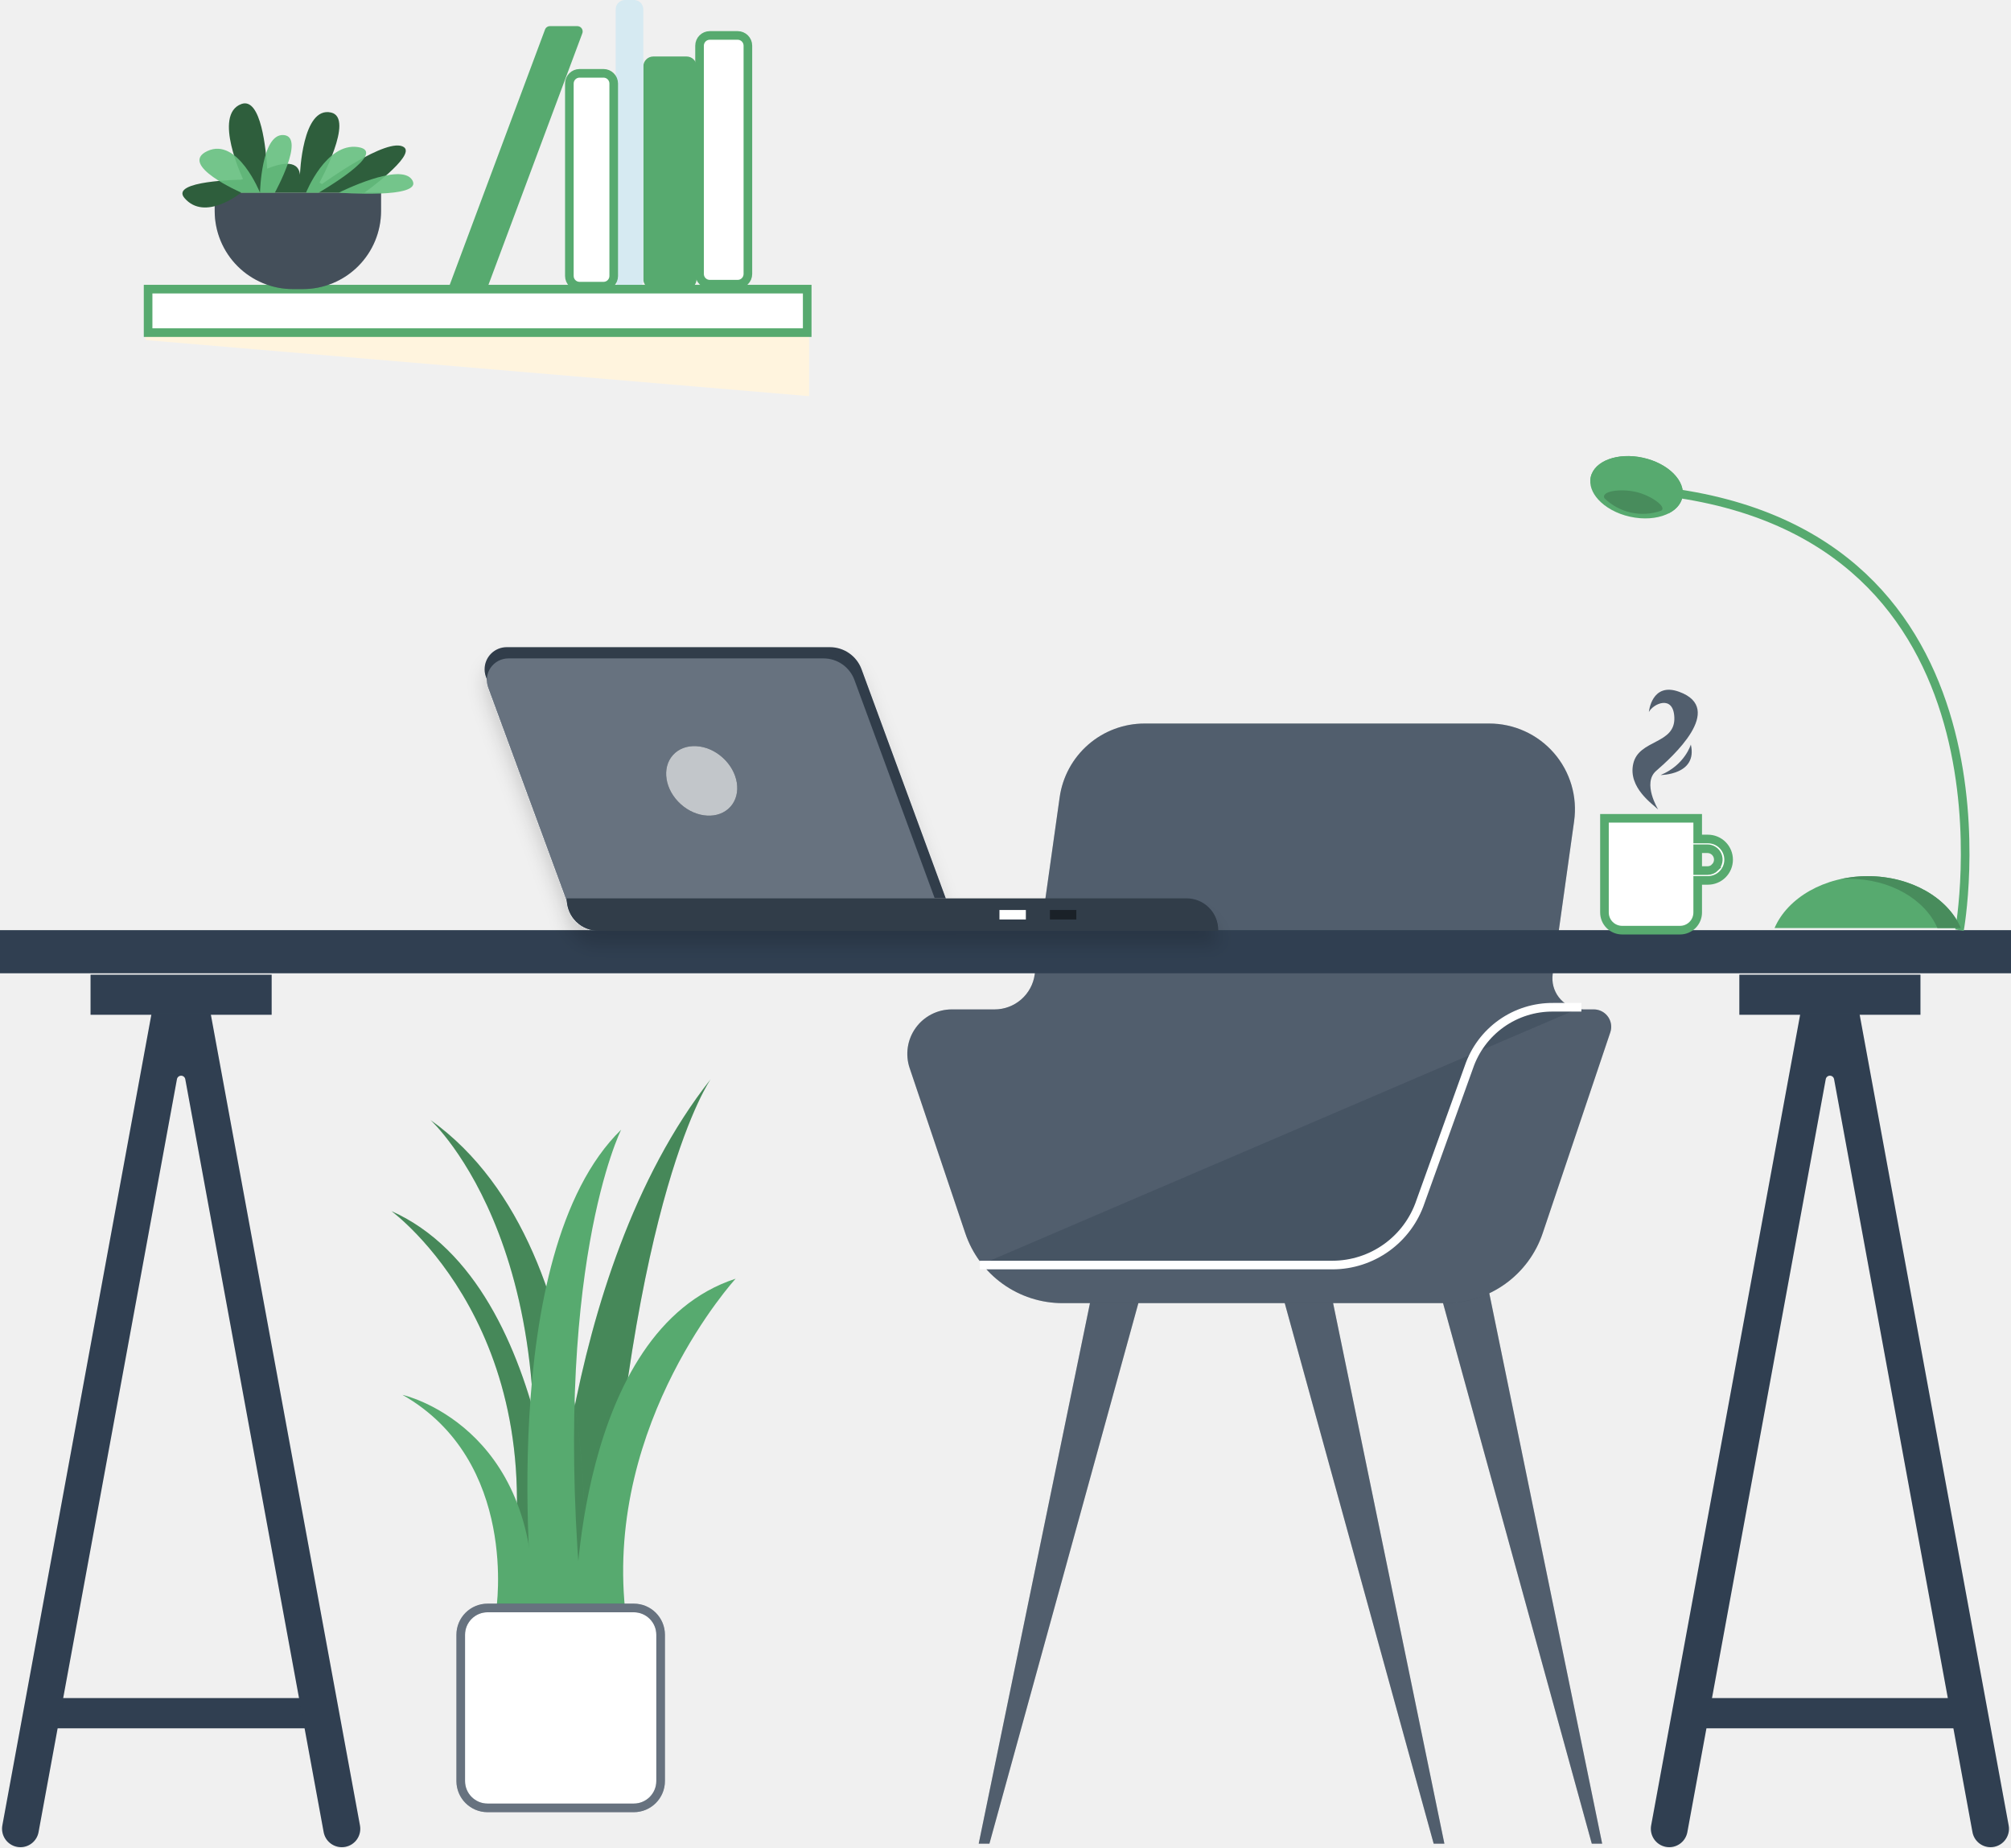
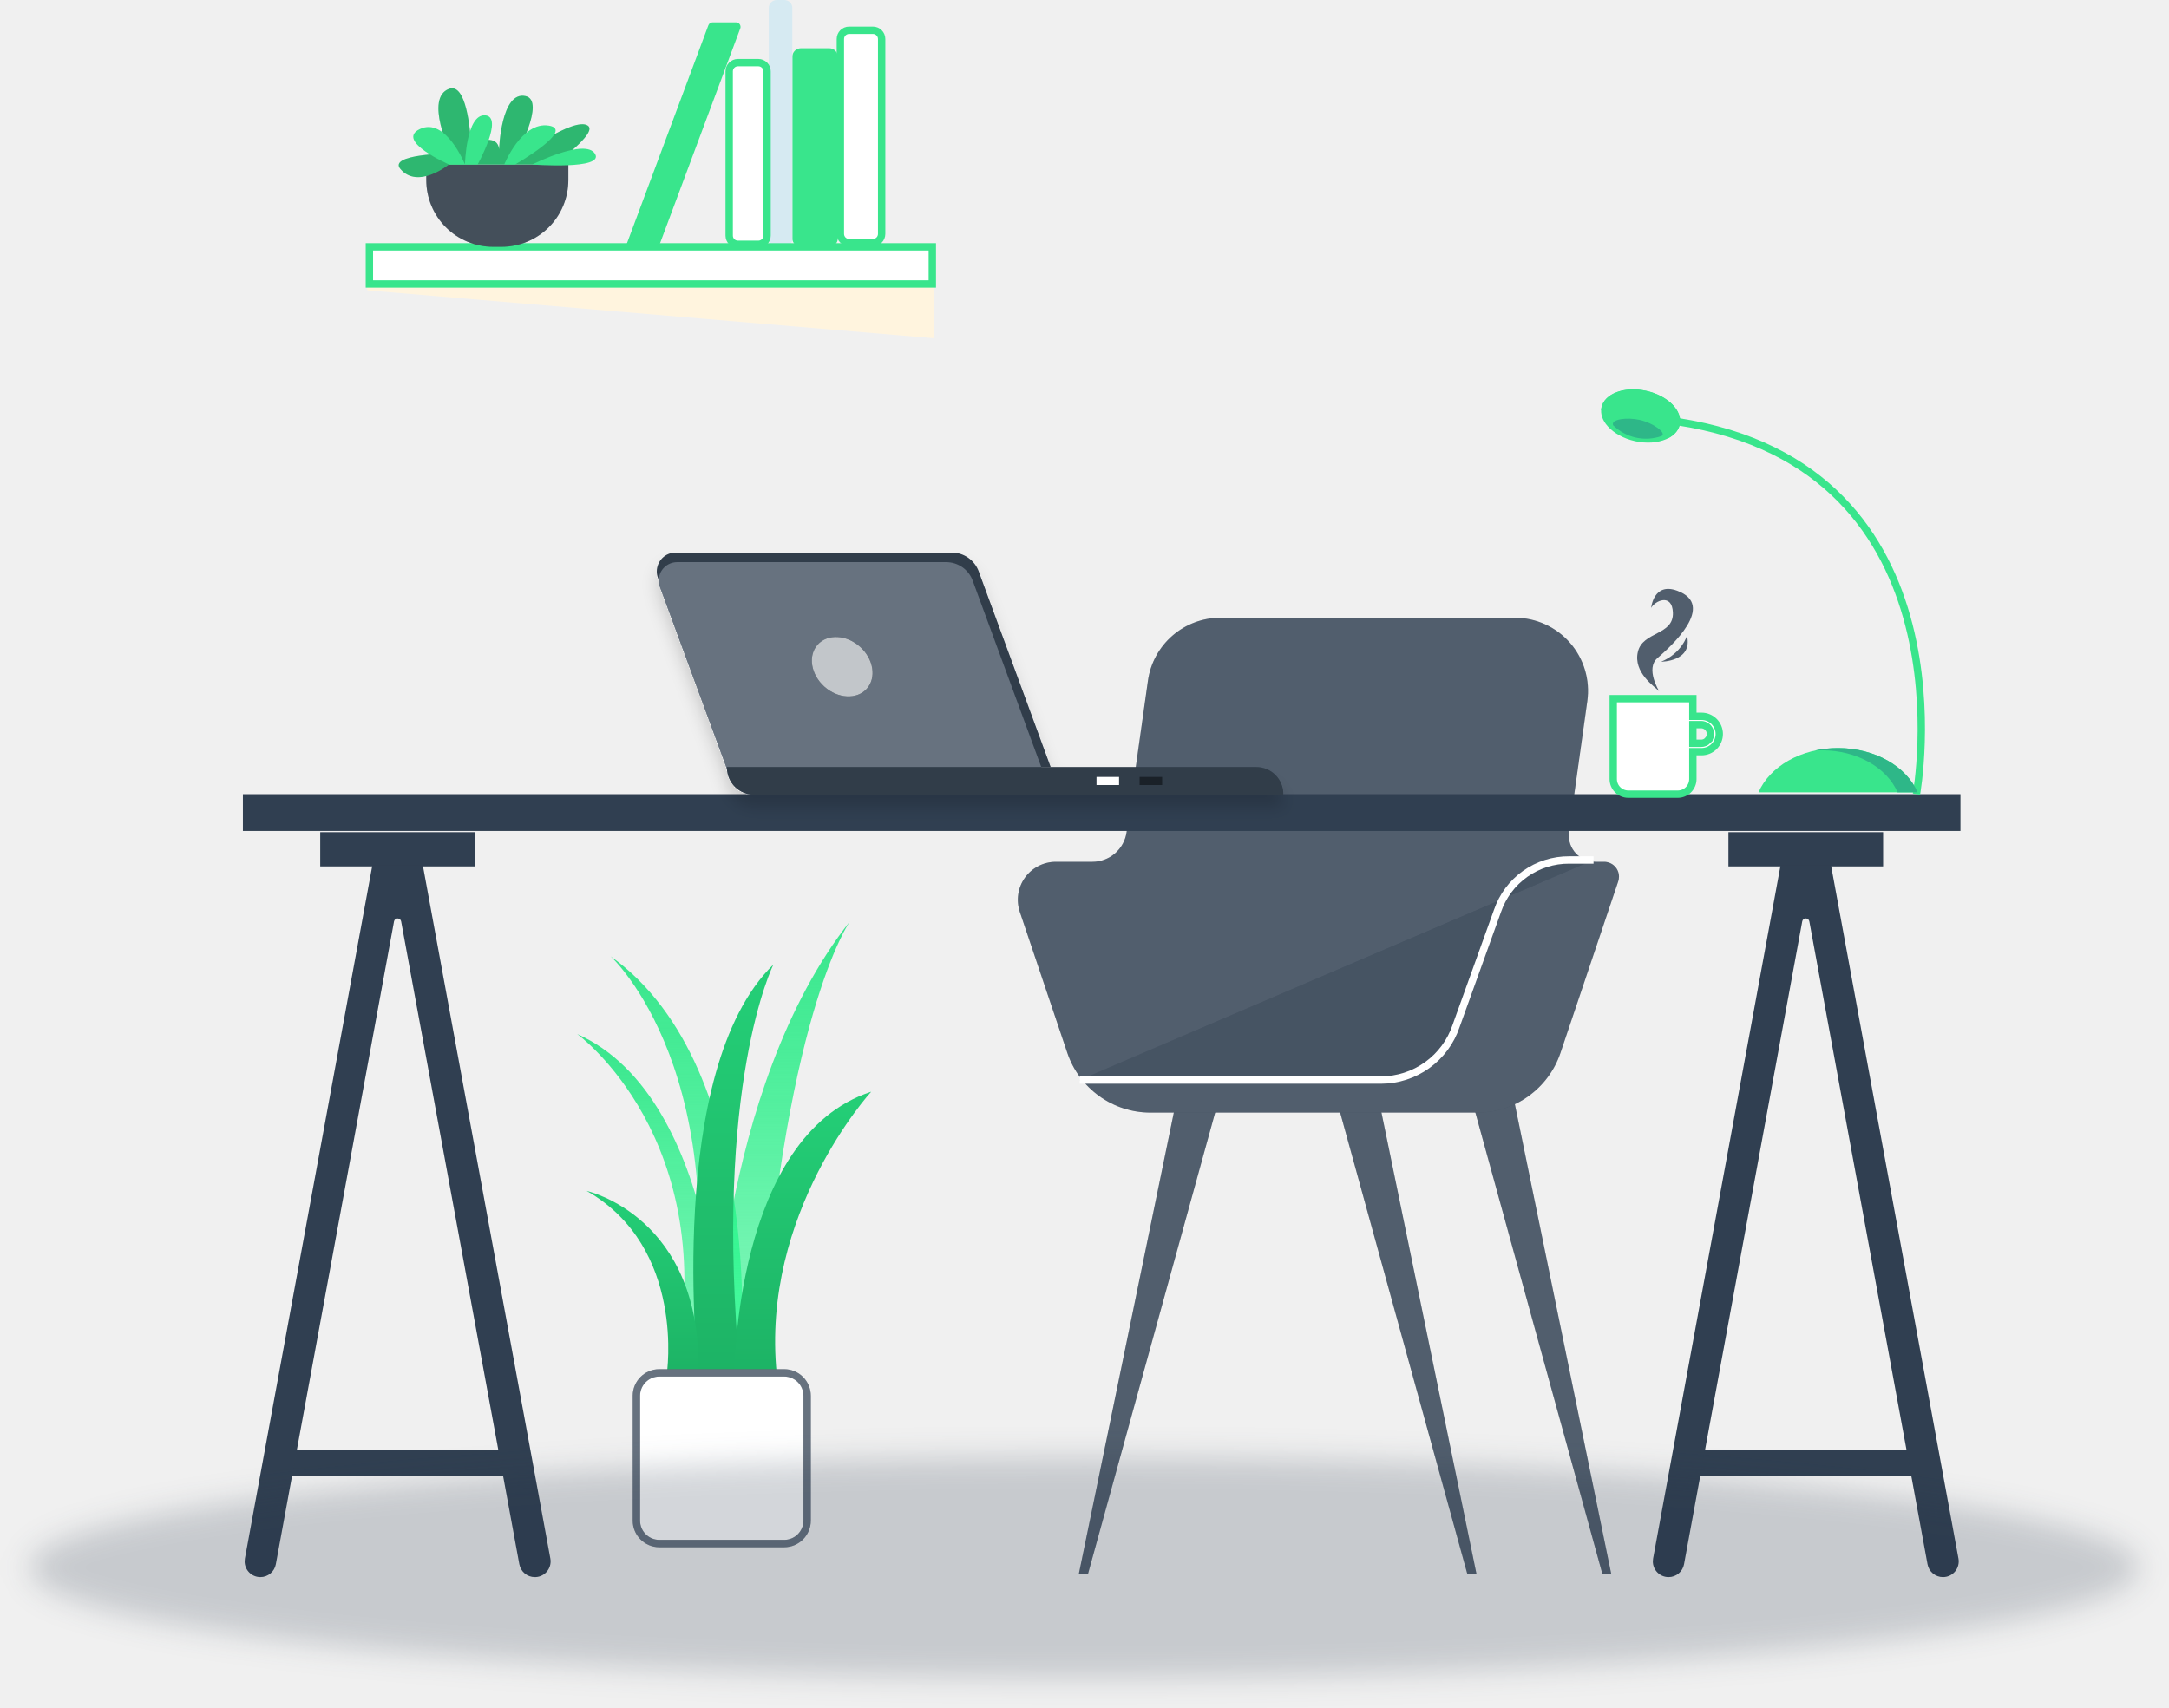
- <svg xmlns="http://www.w3.org/2000/svg" width="700" height="643" viewBox="0 0 700 643" fill="none">
-   <g clip-path="url(#clip0_390_1839)">
-     <path d="M379.66 452.296L340.678 641.642H344.407L396.574 452.345" fill="#263648" />
-     <path d="M379.66 452.296L340.678 641.642H344.407L396.574 452.345" fill="white" fill-opacity="0.2" />
-     <path d="M517.932 447.827L557.688 641.642H554.077L501.958 452.262" fill="#263648" />
-     <path d="M517.932 447.827L557.688 641.642H554.077L501.958 452.262" fill="white" fill-opacity="0.2" />
-     <path d="M463.78 452.296L502.768 641.642H499.039L446.873 452.345" fill="#263648" />
-     <path d="M463.78 452.296L502.768 641.642H499.039L446.873 452.345" fill="white" fill-opacity="0.2" />
-     <path d="M560.504 359.335L536.983 429.205C534.593 436.299 530.035 442.464 523.953 446.829C517.871 451.194 510.572 453.54 503.086 453.534H369.899C362.413 453.54 355.114 451.194 349.032 446.829C342.95 442.464 338.392 436.299 336.002 429.205L316.632 371.704C315.85 369.378 315.632 366.899 315.997 364.472C316.362 362.045 317.299 359.739 318.731 357.746C320.164 355.753 322.049 354.129 324.233 353.009C326.417 351.889 328.836 351.304 331.291 351.304H346.206C349.604 351.304 352.888 350.076 355.453 347.846C358.019 345.617 359.692 342.536 360.166 339.17L368.854 277.492C369.855 270.368 373.396 263.847 378.826 259.128C384.255 254.409 391.207 251.811 398.4 251.813H518.374C522.644 251.811 526.863 252.725 530.749 254.494C534.634 256.263 538.094 258.846 540.896 262.067C543.697 265.288 545.775 269.073 546.988 273.166C548.201 277.26 548.521 281.565 547.927 285.793L540.47 339.011C540.076 341.849 540.825 344.728 542.553 347.014C544.281 349.3 546.846 350.806 549.684 351.2C550.175 351.269 550.669 351.304 551.165 351.304H554.762C555.557 351.301 556.344 351.455 557.08 351.757C557.815 352.058 558.484 352.502 559.048 353.062C559.612 353.622 560.06 354.288 560.367 355.021C560.674 355.755 560.833 356.541 560.836 357.336C560.836 358.016 560.724 358.692 560.504 359.335Z" fill="#263648" />
-     <path d="M560.504 359.335L536.983 429.205C534.593 436.299 530.035 442.464 523.953 446.829C517.871 451.194 510.572 453.54 503.086 453.534H369.899C362.413 453.54 355.114 451.194 349.032 446.829C342.95 442.464 338.392 436.299 336.002 429.205L316.632 371.704C315.85 369.378 315.632 366.899 315.997 364.472C316.362 362.045 317.299 359.739 318.731 357.746C320.164 355.753 322.049 354.129 324.233 353.009C326.417 351.889 328.836 351.304 331.291 351.304H346.206C349.604 351.304 352.888 350.076 355.453 347.846C358.019 345.617 359.692 342.536 360.166 339.17L368.854 277.492C369.855 270.368 373.396 263.847 378.826 259.128C384.255 254.409 391.207 251.811 398.4 251.813H518.374C522.644 251.811 526.863 252.725 530.749 254.494C534.634 256.263 538.094 258.846 540.896 262.067C543.697 265.288 545.775 269.073 546.988 273.166C548.201 277.26 548.521 281.565 547.927 285.793L540.47 339.011C540.076 341.849 540.825 344.728 542.553 347.014C544.281 349.3 546.846 350.806 549.684 351.2C550.175 351.269 550.669 351.304 551.165 351.304H554.762C555.557 351.301 556.344 351.455 557.08 351.757C557.815 352.058 558.484 352.502 559.048 353.062C559.612 353.622 560.06 354.288 560.367 355.021C560.674 355.755 560.833 356.541 560.836 357.336C560.836 358.016 560.724 358.692 560.504 359.335Z" fill="white" fill-opacity="0.2" />
-     <path d="M550.459 350.557H540.601C534.154 350.506 527.855 352.487 522.597 356.218C517.34 359.95 513.391 365.242 511.311 371.345L494.446 418.219C492.287 424.64 488.169 430.221 482.672 434.177C477.174 438.134 470.574 440.266 463.8 440.273H341.059" fill="#263648" />
-     <path d="M550.459 350.557H540.601C534.154 350.506 527.855 352.487 522.597 356.218C517.34 359.95 513.391 365.242 511.311 371.345L494.446 418.219C492.287 424.64 488.169 430.221 482.672 434.177C477.174 438.134 470.574 440.266 463.8 440.273H341.059" fill="white" fill-opacity="0.15" />
-     <path d="M550.459 350.557H540.601C534.154 350.506 527.855 352.487 522.597 356.218C517.34 359.95 513.391 365.242 511.311 371.345L494.446 418.219C492.287 424.64 488.169 430.221 482.672 434.177C477.174 438.134 470.574 440.266 463.8 440.273H341.059" stroke="white" stroke-width="3" stroke-miterlimit="10" />
-     <path d="M700 323.723H0V338.727H700V323.723Z" fill="#263648" />
-     <path d="M700 323.723H0V338.727H700V323.723Z" fill="white" fill-opacity="0.05" />
-     <path d="M680.609 590.983H593.446V601.505H680.609V590.983Z" fill="#263648" />
-     <path d="M680.609 590.983H593.446V601.505H680.609V590.983Z" fill="white" fill-opacity="0.05" />
-     <path d="M668.483 339.226H605.441V353.172H668.483V339.226Z" fill="#263648" />
-     <path d="M668.483 339.226H605.441V353.172H668.483V339.226Z" fill="white" fill-opacity="0.05" />
-     <path d="M692.889 642.88C691.39 642.882 689.937 642.357 688.786 641.397C687.634 640.438 686.856 639.104 686.587 637.63L638.411 375.558C638.346 375.223 638.165 374.921 637.902 374.704C637.638 374.487 637.307 374.368 636.966 374.368C636.624 374.368 636.293 374.487 636.03 374.704C635.766 374.921 635.586 375.223 635.52 375.558L587.345 637.63C587.074 639.104 586.296 640.436 585.144 641.396C583.993 642.355 582.541 642.88 581.043 642.88C579.344 642.88 577.714 642.205 576.513 641.004C575.312 639.803 574.637 638.173 574.637 636.474C574.637 636.085 574.672 635.696 574.741 635.312L626.693 352.681H647.238L699.191 635.312C699.361 636.236 699.326 637.187 699.088 638.096C698.85 639.005 698.415 639.851 697.814 640.573C697.212 641.296 696.459 641.877 695.608 642.275C694.757 642.674 693.829 642.88 692.889 642.88Z" fill="#263648" />
-     <path d="M692.889 642.88C691.39 642.882 689.937 642.357 688.786 641.397C687.634 640.438 686.856 639.104 686.587 637.63L638.411 375.558C638.346 375.223 638.165 374.921 637.902 374.704C637.638 374.487 637.307 374.368 636.966 374.368C636.624 374.368 636.293 374.487 636.03 374.704C635.766 374.921 635.586 375.223 635.52 375.558L587.345 637.63C587.074 639.104 586.296 640.436 585.144 641.396C583.993 642.355 582.541 642.88 581.043 642.88C579.344 642.88 577.714 642.205 576.513 641.004C575.312 639.803 574.637 638.173 574.637 636.474C574.637 636.085 574.672 635.696 574.741 635.312L626.693 352.681H647.238L699.191 635.312C699.361 636.236 699.326 637.187 699.088 638.096C698.85 639.005 698.415 639.851 697.814 640.573C697.212 641.296 696.459 641.877 695.608 642.275C694.757 642.674 693.829 642.88 692.889 642.88Z" fill="white" fill-opacity="0.05" />
-     <path d="M106.685 590.983H19.522V601.505H106.685V590.983Z" fill="#263648" />
-     <path d="M106.685 590.983H19.522V601.505H106.685V590.983Z" fill="white" fill-opacity="0.05" />
-     <path d="M94.559 339.226H31.517V353.172H94.559V339.226Z" fill="#263648" />
-     <path d="M94.559 339.226H31.517V353.172H94.559V339.226Z" fill="white" fill-opacity="0.05" />
-     <path d="M118.965 642.88C117.466 642.88 116.014 642.355 114.863 641.396C113.711 640.436 112.933 639.104 112.662 637.63L64.487 375.565C64.421 375.229 64.241 374.928 63.977 374.711C63.714 374.494 63.383 374.375 63.041 374.375C62.7 374.375 62.369 374.494 62.105 374.711C61.842 374.928 61.661 375.229 61.596 375.565L13.42 637.63C13.151 639.104 12.373 640.438 11.221 641.397C10.07 642.357 8.617 642.882 7.118 642.88C5.419 642.88 3.79 642.205 2.589 641.004C1.387 639.803 0.713 638.173 0.713 636.474C0.713 636.085 0.747 635.696 0.816 635.312L52.769 352.681H73.314L125.301 635.312C125.454 636.14 125.442 636.989 125.267 637.813C125.091 638.636 124.755 639.416 124.278 640.109C123.801 640.803 123.191 641.395 122.485 641.853C121.779 642.31 120.989 642.624 120.161 642.776C119.766 642.846 119.366 642.88 118.965 642.88Z" fill="#263648" />
-     <path d="M118.965 642.88C117.466 642.88 116.014 642.355 114.863 641.396C113.711 640.436 112.933 639.104 112.662 637.63L64.487 375.565C64.421 375.229 64.241 374.928 63.977 374.711C63.714 374.494 63.383 374.375 63.041 374.375C62.7 374.375 62.369 374.494 62.105 374.711C61.842 374.928 61.661 375.229 61.596 375.565L13.42 637.63C13.151 639.104 12.373 640.438 11.221 641.397C10.07 642.357 8.617 642.882 7.118 642.88C5.419 642.88 3.79 642.205 2.589 641.004C1.387 639.803 0.713 638.173 0.713 636.474C0.713 636.085 0.747 635.696 0.816 635.312L52.769 352.681H73.314L125.301 635.312C125.454 636.14 125.442 636.989 125.267 637.813C125.091 638.636 124.755 639.416 124.278 640.109C123.801 640.803 123.191 641.395 122.485 641.853C121.779 642.31 120.989 642.624 120.161 642.776C119.766 642.846 119.366 642.88 118.965 642.88Z" fill="white" fill-opacity="0.05" />
-     <g filter="url(#filter0_d_390_1839)">
-       <path d="M288.864 225.232H176.375C174.333 225.232 172.374 226.043 170.93 227.487C169.487 228.931 168.675 230.889 168.675 232.931C168.671 233.845 168.833 234.752 169.153 235.608L197.515 312.679H329.236L299.912 232.938C299.082 230.677 297.577 228.725 295.601 227.347C293.625 225.968 291.273 225.23 288.864 225.232Z" fill="#313D4A" />
-       <path d="M286.658 229.14H176.963C175.751 229.142 174.557 229.436 173.483 229.998C172.409 230.56 171.487 231.374 170.796 232.369C170.104 233.364 169.663 234.512 169.511 235.715C169.359 236.917 169.499 238.138 169.921 239.275L197.592 314.422H326.02L297.422 236.653C296.611 234.45 295.144 232.549 293.22 231.206C291.295 229.863 289.005 229.142 286.658 229.14Z" fill="#263648" />
-       <path d="M286.658 229.14H176.963C175.751 229.142 174.557 229.436 173.483 229.998C172.409 230.56 171.487 231.374 170.796 232.369C170.104 233.364 169.663 234.512 169.511 235.715C169.359 236.917 169.499 238.138 169.921 239.275L197.592 314.422H326.02L297.422 236.653C296.611 234.45 295.144 232.549 293.22 231.206C291.295 229.863 289.005 229.142 286.658 229.14Z" fill="white" fill-opacity="0.3" />
-       <path d="M197.246 312.658H413.031C414.478 312.657 415.911 312.942 417.249 313.495C418.586 314.048 419.801 314.858 420.825 315.881C421.849 316.904 422.662 318.118 423.216 319.455C423.771 320.791 424.057 322.224 424.058 323.671V323.969H208.314C206.866 323.974 205.431 323.695 204.091 323.145C202.751 322.596 201.533 321.789 200.505 320.769C199.477 319.748 198.66 318.536 198.101 317.2C197.542 315.864 197.251 314.432 197.246 312.984V312.658Z" fill="#152331" />
-       <path d="M197.246 312.658H413.031C414.478 312.657 415.911 312.942 417.249 313.495C418.586 314.048 419.801 314.858 420.825 315.881C421.849 316.904 422.662 318.118 423.216 319.455C423.771 320.791 424.057 322.224 424.058 323.671V323.969H208.314C206.866 323.974 205.431 323.695 204.091 323.145C202.751 322.596 201.533 321.789 200.505 320.769C199.477 319.748 198.66 318.536 198.101 317.2C197.542 315.864 197.251 314.432 197.246 312.984V312.658Z" fill="white" fill-opacity="0.12" />
-       <path d="M254.249 280.774C258.278 276.299 257.067 268.641 251.545 263.668C246.022 258.696 238.28 258.293 234.251 262.767C230.222 267.242 231.432 274.9 236.954 279.872C242.477 284.845 250.22 285.248 254.249 280.774Z" fill="#152331" />
-       <path d="M254.249 280.774C258.278 276.299 257.067 268.641 251.545 263.668C246.022 258.696 238.28 258.293 234.251 262.767C230.222 267.242 231.432 274.9 236.954 279.872C242.477 284.845 250.22 285.248 254.249 280.774Z" fill="white" fill-opacity="0.74" />
-       <path d="M357.087 316.705H347.894V320.005H357.087V316.705Z" fill="white" />
-       <path d="M374.651 316.705H365.458V320.005H374.651V316.705Z" fill="#1A2128" />
+ <svg xmlns="http://www.w3.org/2000/svg" width="884" height="696" viewBox="0 0 884 696" fill="none">
+   <g clip-path="url(#clip0_409_1664)">
+     <path d="M478.66 452.296L439.678 641.642H443.407L495.574 452.345" fill="#263648" />
+     <path d="M478.66 452.296L439.678 641.642H443.407L495.574 452.345" fill="white" fill-opacity="0.2" />
+     <path d="M616.932 447.827L656.688 641.642H653.077L600.958 452.262" fill="#263648" />
+     <path d="M616.932 447.827L656.688 641.642H653.077L600.958 452.262" fill="white" fill-opacity="0.2" />
+     <path d="M562.78 452.296L601.768 641.642H598.039L545.873 452.345" fill="#263648" />
+     <path d="M562.78 452.296L601.768 641.642H598.039L545.873 452.345" fill="white" fill-opacity="0.2" />
+     <path d="M659.504 359.335L635.983 429.205C633.593 436.299 629.035 442.464 622.953 446.829C616.871 451.194 609.572 453.54 602.086 453.534H468.899C461.413 453.54 454.114 451.194 448.032 446.829C441.95 442.464 437.392 436.299 435.002 429.205L415.632 371.704C414.85 369.378 414.632 366.899 414.997 364.472C415.362 362.045 416.299 359.739 417.731 357.746C419.164 355.753 421.049 354.129 423.233 353.009C425.417 351.889 427.836 351.304 430.291 351.304H445.206C448.604 351.304 451.888 350.076 454.453 347.846C457.019 345.617 458.692 342.536 459.166 339.17L467.854 277.492C468.855 270.368 472.396 263.847 477.826 259.128C483.255 254.409 490.207 251.811 497.4 251.813H617.374C621.644 251.811 625.863 252.725 629.749 254.494C633.634 256.263 637.094 258.846 639.896 262.067C642.697 265.288 644.775 269.073 645.988 273.166C647.201 277.26 647.521 281.565 646.927 285.793L639.47 339.011C639.076 341.849 639.825 344.728 641.553 347.014C643.281 349.3 645.846 350.806 648.684 351.2C649.175 351.269 649.669 351.304 650.165 351.304H653.762C654.557 351.301 655.344 351.455 656.08 351.757C656.815 352.058 657.484 352.502 658.048 353.062C658.612 353.622 659.06 354.288 659.367 355.021C659.674 355.755 659.833 356.541 659.836 357.336C659.836 358.016 659.724 358.692 659.504 359.335Z" fill="#263648" />
+     <path d="M659.504 359.335L635.983 429.205C633.593 436.299 629.035 442.464 622.953 446.829C616.871 451.194 609.572 453.54 602.086 453.534H468.899C461.413 453.54 454.114 451.194 448.032 446.829C441.95 442.464 437.392 436.299 435.002 429.205L415.632 371.704C414.85 369.378 414.632 366.899 414.997 364.472C415.362 362.045 416.299 359.739 417.731 357.746C419.164 355.753 421.049 354.129 423.233 353.009C425.417 351.889 427.836 351.304 430.291 351.304H445.206C448.604 351.304 451.888 350.076 454.453 347.846C457.019 345.617 458.692 342.536 459.166 339.17L467.854 277.492C468.855 270.368 472.396 263.847 477.826 259.128C483.255 254.409 490.207 251.811 497.4 251.813H617.374C621.644 251.811 625.863 252.725 629.749 254.494C633.634 256.263 637.094 258.846 639.896 262.067C642.697 265.288 644.775 269.073 645.988 273.166C647.201 277.26 647.521 281.565 646.927 285.793L639.47 339.011C639.076 341.849 639.825 344.728 641.553 347.014C643.281 349.3 645.846 350.806 648.684 351.2C649.175 351.269 649.669 351.304 650.165 351.304H653.762C654.557 351.301 655.344 351.455 656.08 351.757C656.815 352.058 657.484 352.502 658.048 353.062C658.612 353.622 659.06 354.288 659.367 355.021C659.674 355.755 659.833 356.541 659.836 357.336C659.836 358.016 659.724 358.692 659.504 359.335Z" fill="white" fill-opacity="0.2" />
+     <path d="M649.459 350.557H639.601C633.154 350.506 626.855 352.487 621.597 356.218C616.34 359.95 612.391 365.242 610.311 371.345L593.446 418.219C591.287 424.64 587.169 430.221 581.672 434.177C576.174 438.134 569.574 440.266 562.8 440.273H440.059" fill="#263648" />
+     <path d="M649.459 350.557H639.601C633.154 350.506 626.855 352.487 621.597 356.218C616.34 359.95 612.391 365.242 610.311 371.345L593.446 418.219C591.287 424.64 587.169 430.221 581.672 434.177C576.174 438.134 569.574 440.266 562.8 440.273H440.059" fill="white" fill-opacity="0.15" />
+     <path d="M649.459 350.557H639.601C633.154 350.506 626.855 352.487 621.597 356.218C616.34 359.95 612.391 365.242 610.311 371.345L593.446 418.219C591.287 424.64 587.169 430.221 581.672 434.177C576.174 438.134 569.574 440.266 562.8 440.273H440.059" stroke="white" stroke-width="3" stroke-miterlimit="10" />
+     <path d="M799 323.723H99V338.727H799V323.723Z" fill="#263648" />
+     <path d="M799 323.723H99V338.727H799V323.723Z" fill="white" fill-opacity="0.05" />
+     <path d="M779.609 590.983H692.446V601.505H779.609V590.983Z" fill="#263648" />
+     <path d="M779.609 590.983H692.446V601.505H779.609V590.983Z" fill="white" fill-opacity="0.05" />
+     <path d="M767.483 339.226H704.441V353.172H767.483V339.226Z" fill="#263648" />
+     <path d="M767.483 339.226H704.441V353.172H767.483V339.226Z" fill="white" fill-opacity="0.05" />
+     <path d="M791.889 642.88C790.39 642.882 788.937 642.357 787.786 641.397C786.634 640.438 785.856 639.104 785.587 637.63L737.411 375.558C737.346 375.223 737.165 374.921 736.902 374.704C736.638 374.487 736.307 374.368 735.966 374.368C735.624 374.368 735.293 374.487 735.03 374.704C734.766 374.921 734.586 375.223 734.52 375.558L686.345 637.63C686.074 639.104 685.296 640.436 684.144 641.396C682.993 642.355 681.541 642.88 680.043 642.88C678.344 642.88 676.714 642.205 675.513 641.004C674.312 639.803 673.637 638.173 673.637 636.474C673.637 636.085 673.672 635.696 673.741 635.312L725.693 352.681H746.238L798.191 635.312C798.361 636.236 798.326 637.187 798.088 638.096C797.85 639.005 797.415 639.851 796.814 640.573C796.212 641.296 795.459 641.877 794.608 642.275C793.757 642.674 792.829 642.88 791.889 642.88Z" fill="#263648" />
+     <path d="M791.889 642.88C790.39 642.882 788.937 642.357 787.786 641.397C786.634 640.438 785.856 639.104 785.587 637.63L737.411 375.558C737.346 375.223 737.165 374.921 736.902 374.704C736.638 374.487 736.307 374.368 735.966 374.368C735.624 374.368 735.293 374.487 735.03 374.704C734.766 374.921 734.586 375.223 734.52 375.558L686.345 637.63C686.074 639.104 685.296 640.436 684.144 641.396C682.993 642.355 681.541 642.88 680.043 642.88C678.344 642.88 676.714 642.205 675.513 641.004C674.312 639.803 673.637 638.173 673.637 636.474C673.637 636.085 673.672 635.696 673.741 635.312L725.693 352.681H746.238L798.191 635.312C798.361 636.236 798.326 637.187 798.088 638.096C797.85 639.005 797.415 639.851 796.814 640.573C796.212 641.296 795.459 641.877 794.608 642.275C793.757 642.674 792.829 642.88 791.889 642.88Z" fill="white" fill-opacity="0.05" />
+     <path d="M205.685 590.983H118.522V601.505H205.685V590.983Z" fill="#263648" />
+     <path d="M205.685 590.983H118.522V601.505H205.685V590.983Z" fill="white" fill-opacity="0.05" />
+     <path d="M193.559 339.226H130.517V353.172H193.559V339.226Z" fill="#263648" />
+     <path d="M193.559 339.226H130.517V353.172H193.559V339.226Z" fill="white" fill-opacity="0.05" />
+     <path d="M217.965 642.88C216.466 642.88 215.014 642.355 213.863 641.396C212.711 640.436 211.933 639.104 211.662 637.63L163.487 375.565C163.421 375.229 163.241 374.928 162.977 374.711C162.714 374.494 162.383 374.375 162.041 374.375C161.7 374.375 161.369 374.494 161.105 374.711C160.842 374.928 160.661 375.229 160.596 375.565L112.42 637.63C112.151 639.104 111.373 640.438 110.221 641.397C109.07 642.357 107.617 642.882 106.118 642.88C104.419 642.88 102.79 642.205 101.589 641.004C100.387 639.803 99.713 638.173 99.713 636.474C99.713 636.085 99.748 635.696 99.816 635.312L151.769 352.681H172.314L224.301 635.312C224.454 636.14 224.442 636.989 224.267 637.813C224.091 638.636 223.755 639.416 223.278 640.109C222.801 640.802 222.191 641.395 221.485 641.852C220.779 642.31 219.989 642.624 219.161 642.776C218.766 642.846 218.366 642.88 217.965 642.88Z" fill="#263648" />
+     <path d="M217.965 642.88C216.466 642.88 215.014 642.355 213.863 641.396C212.711 640.436 211.933 639.104 211.662 637.63L163.487 375.565C163.421 375.229 163.241 374.928 162.977 374.711C162.714 374.494 162.383 374.375 162.041 374.375C161.7 374.375 161.369 374.494 161.105 374.711C160.842 374.928 160.661 375.229 160.596 375.565L112.42 637.63C112.151 639.104 111.373 640.438 110.221 641.397C109.07 642.357 107.617 642.882 106.118 642.88C104.419 642.88 102.79 642.205 101.589 641.004C100.387 639.803 99.713 638.173 99.713 636.474C99.713 636.085 99.748 635.696 99.816 635.312L151.769 352.681H172.314L224.301 635.312C224.454 636.14 224.442 636.989 224.267 637.813C224.091 638.636 223.755 639.416 223.278 640.109C222.801 640.802 222.191 641.395 221.485 641.852C220.779 642.31 219.989 642.624 219.161 642.776C218.766 642.846 218.366 642.88 217.965 642.88Z" fill="white" fill-opacity="0.05" />
+     <g filter="url(#filter0_d_409_1664)">
+       <path d="M387.864 225.232H275.375C273.333 225.232 271.374 226.043 269.93 227.487C268.487 228.931 267.675 230.889 267.675 232.931C267.671 233.845 267.833 234.752 268.153 235.608L296.515 312.679H428.236L398.912 232.938C398.082 230.677 396.577 228.725 394.601 227.347C392.625 225.968 390.273 225.23 387.864 225.232Z" fill="#313D4A" />
+       <path d="M385.658 229.14H275.963C274.751 229.142 273.557 229.436 272.483 229.998C271.409 230.56 270.487 231.374 269.796 232.369C269.104 233.364 268.663 234.512 268.511 235.715C268.359 236.917 268.499 238.138 268.921 239.275L296.592 314.422H425.02L396.422 236.653C395.611 234.45 394.144 232.549 392.22 231.206C390.295 229.863 388.005 229.142 385.658 229.14Z" fill="#263648" />
+       <path d="M385.658 229.14H275.963C274.751 229.142 273.557 229.436 272.483 229.998C271.409 230.56 270.487 231.374 269.796 232.369C269.104 233.364 268.663 234.512 268.511 235.715C268.359 236.917 268.499 238.138 268.921 239.275L296.592 314.422H425.02L396.422 236.653C395.611 234.45 394.144 232.549 392.22 231.206C390.295 229.863 388.005 229.142 385.658 229.14Z" fill="white" fill-opacity="0.3" />
+       <path d="M296.246 312.658H512.031C513.478 312.657 514.911 312.942 516.249 313.495C517.586 314.048 518.801 314.858 519.825 315.881C520.849 316.904 521.662 318.118 522.216 319.455C522.771 320.791 523.057 322.224 523.058 323.671V323.969H307.314C305.866 323.974 304.431 323.695 303.091 323.145C301.751 322.596 300.533 321.789 299.505 320.769C298.477 319.748 297.66 318.536 297.101 317.2C296.542 315.864 296.251 314.432 296.246 312.984V312.658Z" fill="#152331" />
+       <path d="M296.246 312.658H512.031C513.478 312.657 514.911 312.942 516.249 313.495C517.586 314.048 518.801 314.858 519.825 315.881C520.849 316.904 521.662 318.118 522.216 319.455C522.771 320.791 523.057 322.224 523.058 323.671V323.969H307.314C305.866 323.974 304.431 323.695 303.091 323.145C301.751 322.596 300.533 321.789 299.505 320.769C298.477 319.748 297.66 318.536 297.101 317.2C296.542 315.864 296.251 314.432 296.246 312.984V312.658Z" fill="white" fill-opacity="0.12" />
+       <path d="M353.249 280.774C357.278 276.299 356.067 268.641 350.545 263.668C345.022 258.696 337.28 258.293 333.251 262.767C329.222 267.242 330.432 274.9 335.954 279.872C341.477 284.845 349.22 285.248 353.249 280.774Z" fill="#152331" />
+       <path d="M353.249 280.774C357.278 276.299 356.067 268.641 350.545 263.668C345.022 258.696 337.28 258.293 333.251 262.767C329.222 267.242 330.432 274.9 335.954 279.872C341.477 284.845 349.22 285.248 353.249 280.774Z" fill="white" fill-opacity="0.74" />
+       <path d="M456.087 316.705H446.894V320.005H456.087V316.705Z" fill="white" />
+       <path d="M473.651 316.705H464.458V320.005H473.651V316.705Z" fill="#1A2128" />
    </g>
-     <path d="M594.504 291.998H590.942V284.797H558.49V317.566C558.49 318.375 558.648 319.176 558.957 319.923C559.266 320.671 559.72 321.35 560.292 321.922C560.864 322.494 561.543 322.947 562.29 323.256C563.037 323.565 563.838 323.724 564.647 323.723H584.785C585.592 323.724 586.392 323.566 587.139 323.257C587.885 322.949 588.564 322.497 589.135 321.927C589.707 321.356 590.161 320.679 590.471 319.933C590.781 319.187 590.941 318.388 590.942 317.58V306.401H594.504C596.414 306.401 598.246 305.642 599.596 304.292C600.947 302.941 601.706 301.109 601.706 299.2C601.706 297.29 600.947 295.458 599.596 294.107C598.246 292.757 596.414 291.998 594.504 291.998ZM597.029 301.877C596.678 302.229 596.261 302.509 595.802 302.7C595.342 302.891 594.85 302.99 594.352 302.99H590.942V295.381H594.324C595.075 295.379 595.809 295.6 596.433 296.016C597.057 296.432 597.544 297.025 597.831 297.718C598.118 298.411 598.192 299.174 598.044 299.909C597.897 300.645 597.534 301.32 597.002 301.849L597.029 301.877Z" fill="white" stroke="#57AA6F" stroke-width="3" stroke-miterlimit="10" />
-     <path d="M577.189 281.739C575.48 279.989 566.536 274.13 568.535 265.697C570.534 257.264 583.201 259.09 582.813 249.675C582.488 241.685 575.48 244.881 573.952 247.794C573.952 247.794 574.879 237.251 584.508 240.772C600.765 246.721 581.886 263.601 576.497 268.277C571.537 272.545 577.189 281.739 577.189 281.739Z" fill="#515E6D" />
-     <path d="M588.555 259.125C588.555 259.125 586.48 266.236 578.033 269.737C578.033 269.737 591.004 269.737 588.555 259.125Z" fill="#515E6D" />
-     <path d="M682.069 323.723C682.069 323.723 706.392 190.473 584.571 171.865" stroke="#57AA6F" stroke-width="3" stroke-miterlimit="10" />
-     <path d="M682.547 322.983H617.693C622.224 312.488 635.029 304.927 650.116 304.927C665.204 304.927 678.029 312.488 682.547 322.983Z" fill="#57AA6F" />
-     <path d="M682.547 322.983H674.384C670.088 313.028 657.933 305.847 643.613 305.847C642.61 305.847 641.614 305.882 640.625 305.958C643.741 305.267 646.924 304.921 650.116 304.927C665.211 304.927 678.029 312.489 682.547 322.983Z" fill="#488C5C" />
-     <path d="M585.608 173.103C585.027 175.738 582.952 177.8 580.005 179.052C576.622 180.498 572.105 180.871 567.394 179.834C562.683 178.796 558.747 176.541 556.284 173.808C554.139 171.429 553.129 168.689 553.71 166.054C554.963 160.388 563.119 157.379 571.925 159.323C580.731 161.267 586.86 167.444 585.608 173.103Z" fill="#57AA6F" />
-     <path d="M585.608 173.103C585.062 175.579 583.194 177.544 580.53 178.817C581.789 177.83 582.674 176.444 583.042 174.888C584.211 169.609 578.497 163.854 570.278 162.034C562.53 160.326 555.322 162.726 553.551 167.43C553.556 166.965 553.609 166.501 553.71 166.047C554.962 160.381 563.119 157.372 571.925 159.316C580.731 161.26 586.86 167.444 585.608 173.103Z" fill="#57AA6F" />
-     <path d="M578.22 177.738C574.848 178.935 571.207 179.16 567.712 178.388C564.218 177.617 561.011 175.879 558.456 173.373C557.322 170.875 564.053 170.011 569.31 171.173C574.568 172.335 580.392 176.43 578.22 177.738Z" fill="#488C5C" />
-     <path d="M51.046 116.751H281.642V137.871L51.005 118.376C50.389 118.321 50.43 116.751 51.046 116.751Z" fill="#FFF4DE" />
-     <path d="M256.766 12.334H247.067C245.1 12.334 243.505 13.929 243.505 15.897V95.347C243.505 97.315 245.1 98.91 247.067 98.91H256.766C258.734 98.91 260.329 97.315 260.329 95.347V15.897C260.329 13.929 258.734 12.334 256.766 12.334Z" fill="white" stroke="#57AA6F" stroke-width="3" stroke-miterlimit="10" />
-     <path d="M238.987 19.66H227.407C225.485 19.66 223.927 21.218 223.927 23.14V97.146C223.927 99.068 225.485 100.626 227.407 100.626H238.987C240.909 100.626 242.467 99.068 242.467 97.146V23.14C242.467 21.218 240.909 19.66 238.987 19.66Z" fill="#57AA6F" />
-     <path d="M220.683 0H217.556C215.764 0 214.312 1.453 214.312 3.244V97.381C214.312 99.173 215.764 100.626 217.556 100.626H220.683C222.475 100.626 223.927 99.173 223.927 97.381V3.244C223.927 1.453 222.475 0 220.683 0Z" fill="#D6EAF2" />
-     <path d="M210.071 25.52H201.742C199.778 25.52 198.187 27.111 198.187 29.075V96.039C198.187 98.003 199.778 99.595 201.742 99.595H210.071C212.035 99.595 213.627 98.003 213.627 96.039V29.075C213.627 27.111 212.035 25.52 210.071 25.52Z" fill="white" stroke="#57AA6F" stroke-width="3" stroke-miterlimit="10" />
-     <path d="M169.471 100.612H155.988L189.705 10.3C189.832 9.949 190.064 9.644 190.37 9.429C190.675 9.213 191.04 9.098 191.414 9.097H200.974C201.218 9.099 201.459 9.148 201.683 9.243C201.907 9.338 202.11 9.476 202.281 9.65C202.452 9.823 202.587 10.028 202.679 10.254C202.77 10.48 202.816 10.721 202.815 10.965C202.811 11.187 202.769 11.407 202.69 11.615L169.471 100.612Z" fill="#57AA6F" />
-     <path d="M280.978 100.626H51.551V115.762H280.978V100.626Z" fill="white" stroke="#57AA6F" stroke-width="3" stroke-miterlimit="10" />
-     <path d="M74.732 67.061H132.641V73.418C132.637 80.63 129.77 87.546 124.67 92.645C119.569 97.744 112.653 100.61 105.44 100.612H101.94C94.724 100.612 87.804 97.745 82.701 92.643C77.599 87.54 74.732 80.62 74.732 73.404V67.061Z" fill="#152331" />
-     <path d="M74.732 67.061H132.641V73.418C132.637 80.63 129.77 87.546 124.67 92.645C119.569 97.744 112.653 100.61 105.44 100.612H101.94C94.724 100.612 87.804 97.745 82.701 92.643C77.599 87.54 74.732 80.62 74.732 73.404V67.061Z" fill="white" fill-opacity="0.2" />
-     <path d="M126.837 67.061H83.912C83.912 67.061 71.37 77.299 64.204 68.908C59.015 62.827 83.843 62.557 83.843 62.557L84.59 62.294C84.59 62.294 73.944 39.943 84.002 36.208C90.954 33.627 92.642 52.568 92.995 58.725C96.662 57.189 103.801 54.982 104.41 60.8C104.41 60.8 105.205 36.872 115.236 39.161C123.572 41.057 111.203 63.546 111.203 63.546L112.074 64.079C112.074 64.079 134.986 47.345 140.596 51.212C144.865 54.166 126.837 67.061 126.837 67.061Z" fill="#2E5E3C" />
-     <path d="M90.505 67.061C90.505 67.061 90.954 46.439 98.716 46.999C106.478 47.559 95.659 67.061 95.659 67.061H90.505Z" fill="#66C080" fill-opacity="0.9" />
-     <path d="M90.505 67.061C90.505 67.061 82.715 47.601 72.159 52.582C61.852 57.424 84.037 67.061 84.037 67.061H90.505Z" fill="#66C080" fill-opacity="0.9" />
-     <path d="M106.52 67.061C106.52 67.061 113.541 49.524 124.609 51.191C135.678 52.858 110.912 67.061 110.912 67.061H106.52Z" fill="#66C080" fill-opacity="0.9" />
-     <path d="M117.927 67.061C117.927 67.061 139.621 56.138 143.523 62.723C147.424 69.309 117.927 67.061 117.927 67.061Z" fill="#66C080" fill-opacity="0.9" />
-     <path d="M191.601 560.22C191.601 560.22 193.303 444.285 247.399 375.565C247.399 375.565 219.5 414.636 210.528 560.22H191.601Z" fill="#57AA6F" />
-     <path d="M191.601 560.22C191.601 560.22 193.303 444.285 247.399 375.565C247.399 375.565 219.5 414.636 210.528 560.22H191.601Z" fill="black" fill-opacity="0.2" />
-     <path d="M202.669 560.22C202.669 560.22 214.817 436.205 149.866 389.808C149.866 389.808 203.07 438.281 180.228 560.22H202.669Z" fill="#57AA6F" />
-     <path d="M202.669 560.22C202.669 560.22 214.817 436.205 149.866 389.808C149.866 389.808 203.07 438.281 180.228 560.22H202.669Z" fill="black" fill-opacity="0.2" />
-     <path d="M195.565 558.484C195.565 558.484 195.164 447.8 136.259 421.512C136.259 421.512 195.164 464.326 176.174 558.484H195.565Z" fill="#57AA6F" />
-     <path d="M195.565 558.484C195.565 558.484 195.164 447.8 136.259 421.512C136.259 421.512 195.164 464.326 176.174 558.484H195.565Z" fill="black" fill-opacity="0.2" />
-     <path d="M185.617 560.22C185.617 560.22 171.782 436.461 216.214 393.17C216.214 393.17 191.601 442.189 202.669 560.22H185.617Z" fill="#57AA6F" />
-     <path d="M200.29 560.22C200.29 560.22 200.29 463.185 256.06 445.026C256.06 445.026 210.867 494.377 217.591 560.22H200.29Z" fill="#57AA6F" />
-     <path d="M172.736 560.22C172.736 560.22 180.712 508.593 140.098 485.453C140.098 485.453 187.519 495.892 185.617 560.22H172.736Z" fill="#57AA6F" />
-     <path d="M220.614 559.618H169.713C164.555 559.618 160.374 563.799 160.374 568.957V619.858C160.374 625.016 164.555 629.197 169.713 629.197H220.614C225.772 629.197 229.953 625.016 229.953 619.858V568.957C229.953 563.799 225.772 559.618 220.614 559.618Z" fill="white" />
-     <path d="M220.614 559.618H169.713C164.555 559.618 160.374 563.799 160.374 568.957V619.858C160.374 625.016 164.555 629.197 169.713 629.197H220.614C225.772 629.197 229.953 625.016 229.953 619.858V568.957C229.953 563.799 225.772 559.618 220.614 559.618Z" stroke="#263648" stroke-width="3" stroke-linecap="round" stroke-linejoin="round" />
-     <path d="M220.614 559.618H169.713C164.555 559.618 160.374 563.799 160.374 568.957V619.858C160.374 625.016 164.555 629.197 169.713 629.197H220.614C225.772 629.197 229.953 625.016 229.953 619.858V568.957C229.953 563.799 225.772 559.618 220.614 559.618Z" stroke="white" stroke-opacity="0.3" stroke-width="3" stroke-linecap="round" stroke-linejoin="round" />
+     <path d="M693.504 291.998H689.942V284.797H657.49V317.566C657.49 318.375 657.648 319.176 657.957 319.923C658.266 320.671 658.72 321.35 659.292 321.922C659.864 322.494 660.543 322.947 661.29 323.256C662.037 323.565 662.838 323.724 663.647 323.723H683.785C684.592 323.724 685.392 323.566 686.139 323.257C686.885 322.949 687.564 322.497 688.135 321.927C688.707 321.356 689.161 320.679 689.471 319.933C689.781 319.187 689.941 318.388 689.942 317.58V306.401H693.504C695.414 306.401 697.246 305.642 698.596 304.292C699.947 302.941 700.706 301.109 700.706 299.2C700.706 297.29 699.947 295.458 698.596 294.107C697.246 292.757 695.414 291.998 693.504 291.998ZM696.029 301.877C695.678 302.229 695.261 302.509 694.802 302.7C694.342 302.891 693.85 302.99 693.352 302.99H689.942V295.381H693.324C694.075 295.379 694.809 295.6 695.433 296.016C696.057 296.432 696.544 297.025 696.831 297.718C697.118 298.411 697.192 299.174 697.044 299.909C696.897 300.645 696.534 301.32 696.002 301.849L696.029 301.877Z" fill="white" stroke="#39E58C" stroke-width="3" stroke-miterlimit="10" />
+     <path d="M676.189 281.739C674.48 279.989 665.536 274.13 667.535 265.697C669.534 257.264 682.201 259.09 681.813 249.675C681.488 241.685 674.48 244.881 672.952 247.794C672.952 247.794 673.879 237.251 683.508 240.772C699.765 246.721 680.886 263.601 675.497 268.277C670.537 272.545 676.189 281.739 676.189 281.739Z" fill="#515E6D" />
+     <path d="M687.555 259.125C687.555 259.125 685.48 266.236 677.033 269.737C677.033 269.737 690.004 269.737 687.555 259.125Z" fill="#515E6D" />
+     <path d="M781.069 323.723C781.069 323.723 805.392 190.473 683.571 171.865" stroke="#39E58C" stroke-width="3" stroke-miterlimit="10" />
+     <path d="M781.547 322.983H716.693C721.224 312.488 734.029 304.927 749.116 304.927C764.204 304.927 777.029 312.488 781.547 322.983Z" fill="#39E58C" />
+     <path d="M781.547 322.983H773.384C769.088 313.028 756.933 305.847 742.613 305.847C741.61 305.847 740.614 305.882 739.625 305.958C742.741 305.267 745.924 304.921 749.116 304.927C764.211 304.927 777.029 312.489 781.547 322.983Z" fill="#2EB788" />
+     <path d="M684.608 173.103C684.027 175.738 681.952 177.8 679.005 179.052C675.622 180.498 671.105 180.871 666.394 179.834C661.683 178.796 657.747 176.541 655.284 173.808C653.139 171.429 652.129 168.689 652.71 166.054C653.963 160.388 662.119 157.379 670.925 159.323C679.731 161.267 685.86 167.444 684.608 173.103Z" fill="#39E58C" />
+     <path d="M684.608 173.103C684.062 175.579 682.194 177.544 679.53 178.817C680.789 177.83 681.674 176.444 682.042 174.888C683.211 169.609 677.497 163.854 669.278 162.034C661.53 160.326 654.322 162.726 652.551 167.43C652.556 166.965 652.609 166.501 652.71 166.047C653.962 160.381 662.119 157.372 670.925 159.316C679.731 161.26 685.86 167.444 684.608 173.103Z" fill="#39E58C" />
+     <path d="M677.22 177.738C673.848 178.935 670.207 179.16 666.712 178.388C663.218 177.617 660.011 175.879 657.456 173.373C656.322 170.875 663.053 170.011 668.31 171.173C673.568 172.335 679.392 176.43 677.22 177.738Z" fill="#39E5AA" />
+     <path d="M677.22 177.738C673.848 178.935 670.207 179.16 666.712 178.388C663.218 177.617 660.011 175.879 657.456 173.373C656.322 170.875 663.053 170.011 668.31 171.173C673.568 172.335 679.392 176.43 677.22 177.738Z" fill="black" fill-opacity="0.2" />
+     <path d="M150.046 116.751H380.642V137.871L150.005 118.376C149.389 118.321 149.43 116.751 150.046 116.751Z" fill="#FFF4DE" />
+     <path d="M355.766 12.334H346.067C344.1 12.334 342.505 13.929 342.505 15.897V95.347C342.505 97.315 344.1 98.91 346.067 98.91H355.766C357.734 98.91 359.329 97.315 359.329 95.347V15.897C359.329 13.929 357.734 12.334 355.766 12.334Z" fill="white" stroke="#39E58C" stroke-width="3" stroke-miterlimit="10" />
+     <path d="M337.987 19.66H326.407C324.485 19.66 322.927 21.218 322.927 23.14V97.146C322.927 99.068 324.485 100.626 326.407 100.626H337.987C339.909 100.626 341.467 99.068 341.467 97.146V23.14C341.467 21.218 339.909 19.66 337.987 19.66Z" fill="#39E58C" />
+     <path d="M319.683 0H316.556C314.764 0 313.312 1.453 313.312 3.244V97.381C313.312 99.173 314.764 100.626 316.556 100.626H319.683C321.475 100.626 322.927 99.173 322.927 97.381V3.244C322.927 1.453 321.475 0 319.683 0Z" fill="#D6EAF2" />
+     <path d="M309.071 25.52H300.742C298.778 25.52 297.187 27.111 297.187 29.075V96.039C297.187 98.003 298.778 99.595 300.742 99.595H309.071C311.035 99.595 312.627 98.003 312.627 96.039V29.075C312.627 27.111 311.035 25.52 309.071 25.52Z" fill="white" stroke="#39E58C" stroke-width="3" stroke-miterlimit="10" />
+     <path d="M268.471 100.612H254.988L288.705 10.3C288.832 9.949 289.064 9.644 289.37 9.429C289.675 9.213 290.04 9.097 290.414 9.097H299.974C300.218 9.099 300.459 9.148 300.683 9.243C300.907 9.338 301.11 9.476 301.281 9.65C301.452 9.823 301.587 10.028 301.679 10.254C301.77 10.48 301.816 10.721 301.815 10.965C301.811 11.187 301.769 11.407 301.69 11.615L268.471 100.612Z" fill="#39E58C" />
+     <path d="M379.978 100.626H150.551V115.762H379.978V100.626Z" fill="white" stroke="#39E58C" stroke-width="3" stroke-miterlimit="10" />
+     <path d="M173.732 67.061H231.641V73.418C231.637 80.63 228.77 87.546 223.67 92.645C218.569 97.745 211.653 100.61 204.44 100.612H200.94C193.724 100.612 186.804 97.745 181.701 92.643C176.599 87.54 173.732 80.62 173.732 73.404V67.061Z" fill="#152331" />
+     <path d="M173.732 67.061H231.641V73.418C231.637 80.63 228.77 87.546 223.67 92.645C218.569 97.745 211.653 100.61 204.44 100.612H200.94C193.724 100.612 186.804 97.745 181.701 92.643C176.599 87.54 173.732 80.62 173.732 73.404V67.061Z" fill="white" fill-opacity="0.2" />
+     <path d="M225.837 67.061H182.912C182.912 67.061 170.37 77.299 163.204 68.908C158.015 62.827 182.843 62.557 182.843 62.557L183.59 62.294C183.59 62.294 172.944 39.943 183.002 36.208C189.955 33.627 191.642 52.568 191.995 58.725C195.662 57.189 202.801 54.982 203.41 60.8C203.41 60.8 204.205 36.872 214.236 39.161C222.572 41.057 210.203 63.547 210.203 63.547L211.074 64.079C211.074 64.079 233.986 47.345 239.596 51.212C243.865 54.166 225.837 67.061 225.837 67.061Z" fill="#39E58C" />
+     <path d="M225.837 67.061H182.912C182.912 67.061 170.37 77.299 163.204 68.908C158.015 62.827 182.843 62.557 182.843 62.557L183.59 62.294C183.59 62.294 172.944 39.943 183.002 36.208C189.955 33.627 191.642 52.568 191.995 58.725C195.662 57.189 202.801 54.982 203.41 60.8C203.41 60.8 204.205 36.872 214.236 39.161C222.572 41.057 210.203 63.547 210.203 63.547L211.074 64.079C211.074 64.079 233.986 47.345 239.596 51.212C243.865 54.166 225.837 67.061 225.837 67.061Z" fill="black" fill-opacity="0.2" />
+     <path d="M189.505 67.061C189.505 67.061 189.955 46.439 197.716 46.999C205.478 47.56 194.659 67.061 194.659 67.061H189.505Z" fill="#39E58C" />
+     <path d="M189.505 67.061C189.505 67.061 181.715 47.601 171.159 52.582C160.852 57.424 183.037 67.061 183.037 67.061H189.505Z" fill="#39E58C" />
+     <path d="M205.52 67.061C205.52 67.061 212.541 49.524 223.609 51.191C234.678 52.858 209.912 67.061 209.912 67.061H205.52Z" fill="#39E58C" />
+     <path d="M216.927 67.061C216.927 67.061 238.621 56.138 242.523 62.723C246.424 69.309 216.927 67.061 216.927 67.061Z" fill="#39E58C" />
+     <path d="M290.601 560.22C290.601 560.22 292.303 444.285 346.399 375.565C346.399 375.565 318.5 414.636 309.528 560.22H290.601Z" fill="url(#paint0_linear_409_1664)" />
+     <path d="M301.669 560.22C301.669 560.22 313.817 436.205 248.866 389.808C248.866 389.808 302.07 438.281 279.228 560.22H301.669Z" fill="url(#paint1_linear_409_1664)" />
+     <path d="M294.565 558.484C294.565 558.484 294.164 447.8 235.259 421.512C235.259 421.512 294.164 464.326 275.174 558.484H294.565Z" fill="url(#paint2_linear_409_1664)" />
+     <path d="M284.617 560.22C284.617 560.22 270.782 436.461 315.214 393.17C315.214 393.17 290.601 442.189 301.669 560.22H284.617Z" fill="url(#paint3_linear_409_1664)" />
+     <path d="M299.29 560.22C299.29 560.22 299.29 463.185 355.06 445.026C355.06 445.026 309.867 494.377 316.591 560.22H299.29Z" fill="url(#paint4_linear_409_1664)" />
+     <path d="M271.736 560.22C271.736 560.22 279.712 508.593 239.098 485.453C239.098 485.453 286.519 495.892 284.617 560.22H271.736Z" fill="url(#paint5_linear_409_1664)" />
+     <path d="M319.614 559.618H268.713C263.555 559.618 259.374 563.799 259.374 568.957V619.858C259.374 625.016 263.555 629.197 268.713 629.197H319.614C324.772 629.197 328.953 625.016 328.953 619.858V568.957C328.953 563.799 324.772 559.618 319.614 559.618Z" fill="white" />
+     <path d="M319.614 559.618H268.713C263.555 559.618 259.374 563.799 259.374 568.957V619.858C259.374 625.016 263.555 629.197 268.713 629.197H319.614C324.772 629.197 328.953 625.016 328.953 619.858V568.957C328.953 563.799 324.772 559.618 319.614 559.618Z" stroke="#263648" stroke-width="3" stroke-linecap="round" stroke-linejoin="round" />
+     <path d="M319.614 559.618H268.713C263.555 559.618 259.374 563.799 259.374 568.957V619.858C259.374 625.016 263.555 629.197 268.713 629.197H319.614C324.772 629.197 328.953 625.016 328.953 619.858V568.957C328.953 563.799 324.772 559.618 319.614 559.618Z" stroke="white" stroke-opacity="0.3" stroke-width="3" stroke-linecap="round" stroke-linejoin="round" />
+   </g>
+   <g filter="url(#filter1_f_409_1664)">
+     <ellipse cx="442" cy="639" rx="430" ry="45" fill="#263648" fill-opacity="0.2" />
  </g>
  <defs>
-     <filter id="filter0_d_390_1839" x="162.675" y="224.232" width="267.383" height="110.737" filterUnits="userSpaceOnUse" color-interpolation-filters="sRGB">
+     <filter id="filter0_d_409_1664" x="261.675" y="224.232" width="267.383" height="110.737" filterUnits="userSpaceOnUse" color-interpolation-filters="sRGB">
      <feFlood flood-opacity="0" result="BackgroundImageFix" />
      <feColorMatrix in="SourceAlpha" type="matrix" values="0 0 0 0 0 0 0 0 0 0 0 0 0 0 0 0 0 0 127 0" result="hardAlpha" />
      <feOffset dy="5" />
      <feGaussianBlur stdDeviation="3" />
      <feComposite in2="hardAlpha" operator="out" />
      <feColorMatrix type="matrix" values="0 0 0 0 0 0 0 0 0 0 0 0 0 0 0 0 0 0 0.15 0" />
-       <feBlend mode="normal" in2="BackgroundImageFix" result="effect1_dropShadow_390_1839" />
-       <feBlend mode="normal" in="SourceGraphic" in2="effect1_dropShadow_390_1839" result="shape" />
+       <feBlend mode="normal" in2="BackgroundImageFix" result="effect1_dropShadow_409_1664" />
+       <feBlend mode="normal" in="SourceGraphic" in2="effect1_dropShadow_409_1664" result="shape" />
    </filter>
-     <clipPath id="clip0_390_1839">
-       <rect width="700" height="642.88" fill="white" />
+     <filter id="filter1_f_409_1664" x="0" y="582" width="884" height="114" filterUnits="userSpaceOnUse" color-interpolation-filters="sRGB">
+       <feFlood flood-opacity="0" result="BackgroundImageFix" />
+       <feBlend mode="normal" in="SourceGraphic" in2="BackgroundImageFix" result="shape" />
+       <feGaussianBlur stdDeviation="6" result="effect1_foregroundBlur_409_1664" />
+     </filter>
+     <linearGradient id="paint0_linear_409_1664" x1="318.5" y1="375.565" x2="318.5" y2="560.22" gradientUnits="userSpaceOnUse">
+       <stop stop-color="#39E58C" />
+       <stop offset="1" stop-color="#00FF7B" stop-opacity="0.4" />
+     </linearGradient>
+     <linearGradient id="paint1_linear_409_1664" x1="275.718" y1="389.808" x2="275.718" y2="560.22" gradientUnits="userSpaceOnUse">
+       <stop stop-color="#39E58C" />
+       <stop offset="1" stop-color="#00FF7B" stop-opacity="0.4" />
+     </linearGradient>
+     <linearGradient id="paint2_linear_409_1664" x1="264.912" y1="421.512" x2="264.912" y2="558.484" gradientUnits="userSpaceOnUse">
+       <stop stop-color="#39E58C" />
+       <stop offset="1" stop-color="#00FF7B" stop-opacity="0.4" />
+     </linearGradient>
+     <linearGradient id="paint3_linear_409_1664" x1="298.897" y1="393.17" x2="298.897" y2="560.22" gradientUnits="userSpaceOnUse">
+       <stop stop-color="#24CF77" />
+       <stop offset="1" stop-color="#1DB365" />
+     </linearGradient>
+     <linearGradient id="paint4_linear_409_1664" x1="327.175" y1="445.026" x2="327.175" y2="560.22" gradientUnits="userSpaceOnUse">
+       <stop stop-color="#24CF77" />
+       <stop offset="1" stop-color="#1DB365" />
+     </linearGradient>
+     <linearGradient id="paint5_linear_409_1664" x1="261.886" y1="485.453" x2="261.886" y2="560.22" gradientUnits="userSpaceOnUse">
+       <stop stop-color="#24CF77" />
+       <stop offset="1" stop-color="#1DB365" />
+     </linearGradient>
+     <clipPath id="clip0_409_1664">
+       <rect width="700" height="642.88" fill="white" transform="translate(99)" />
    </clipPath>
  </defs>
</svg>
